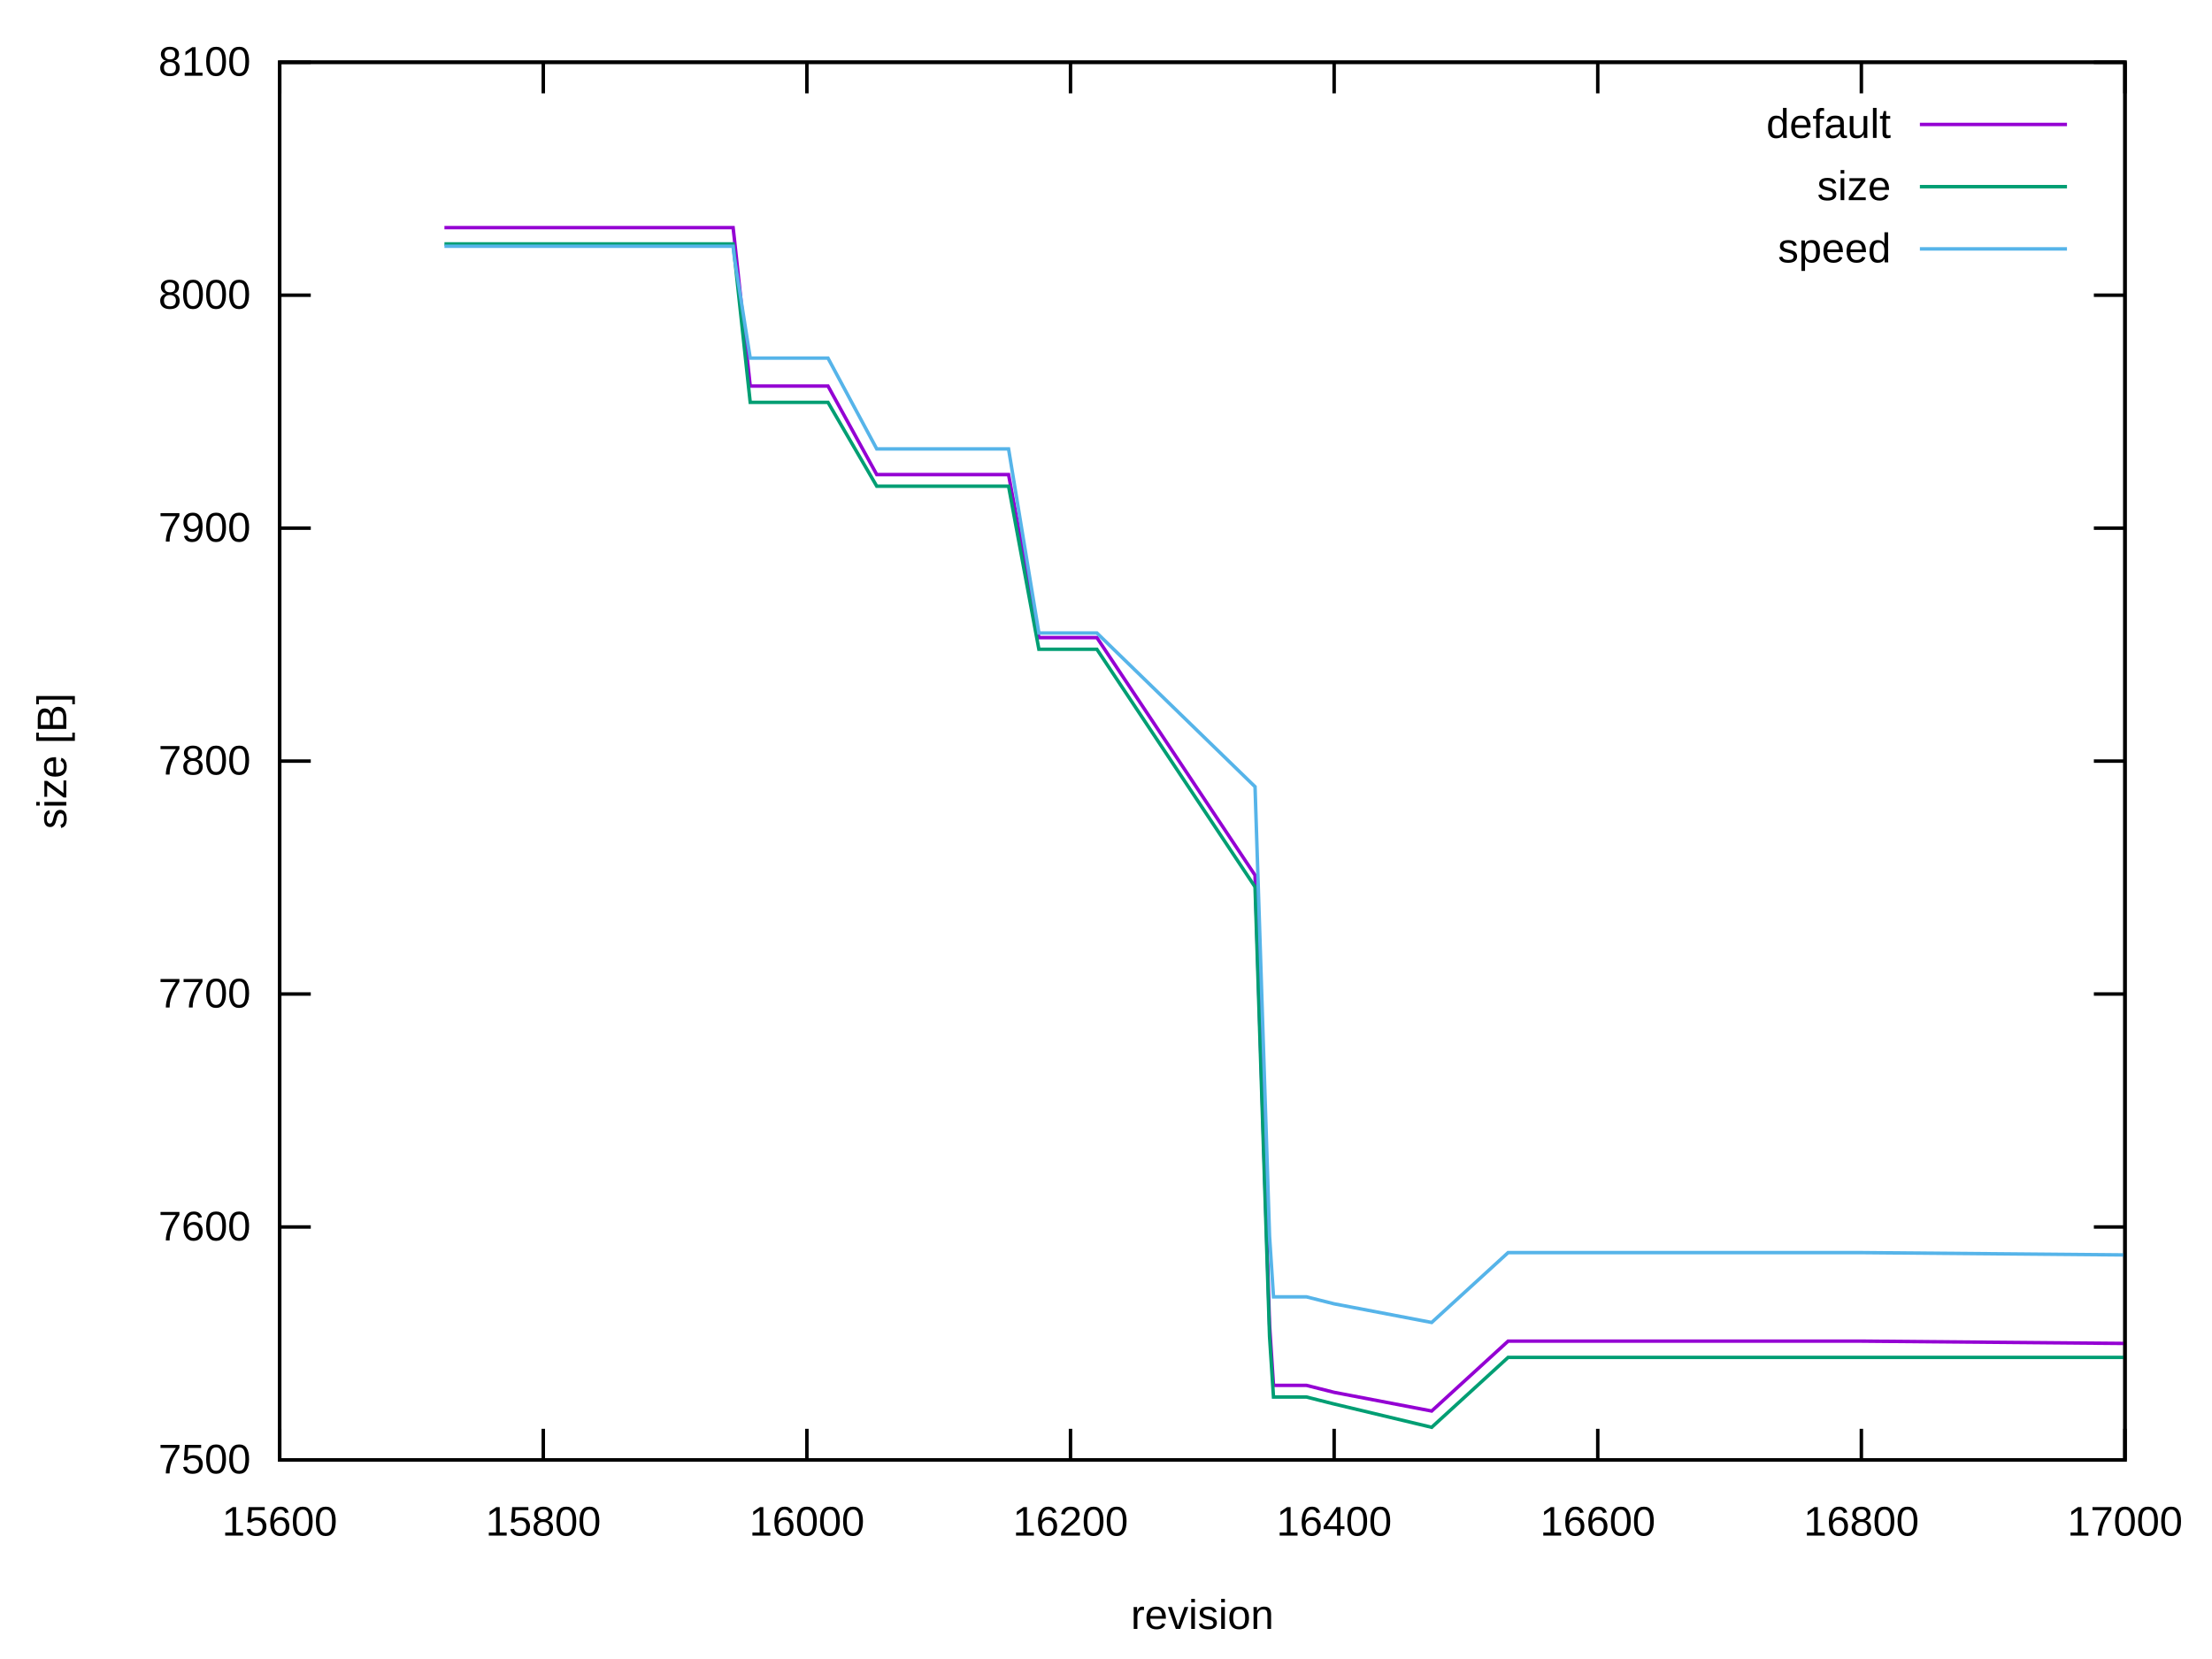
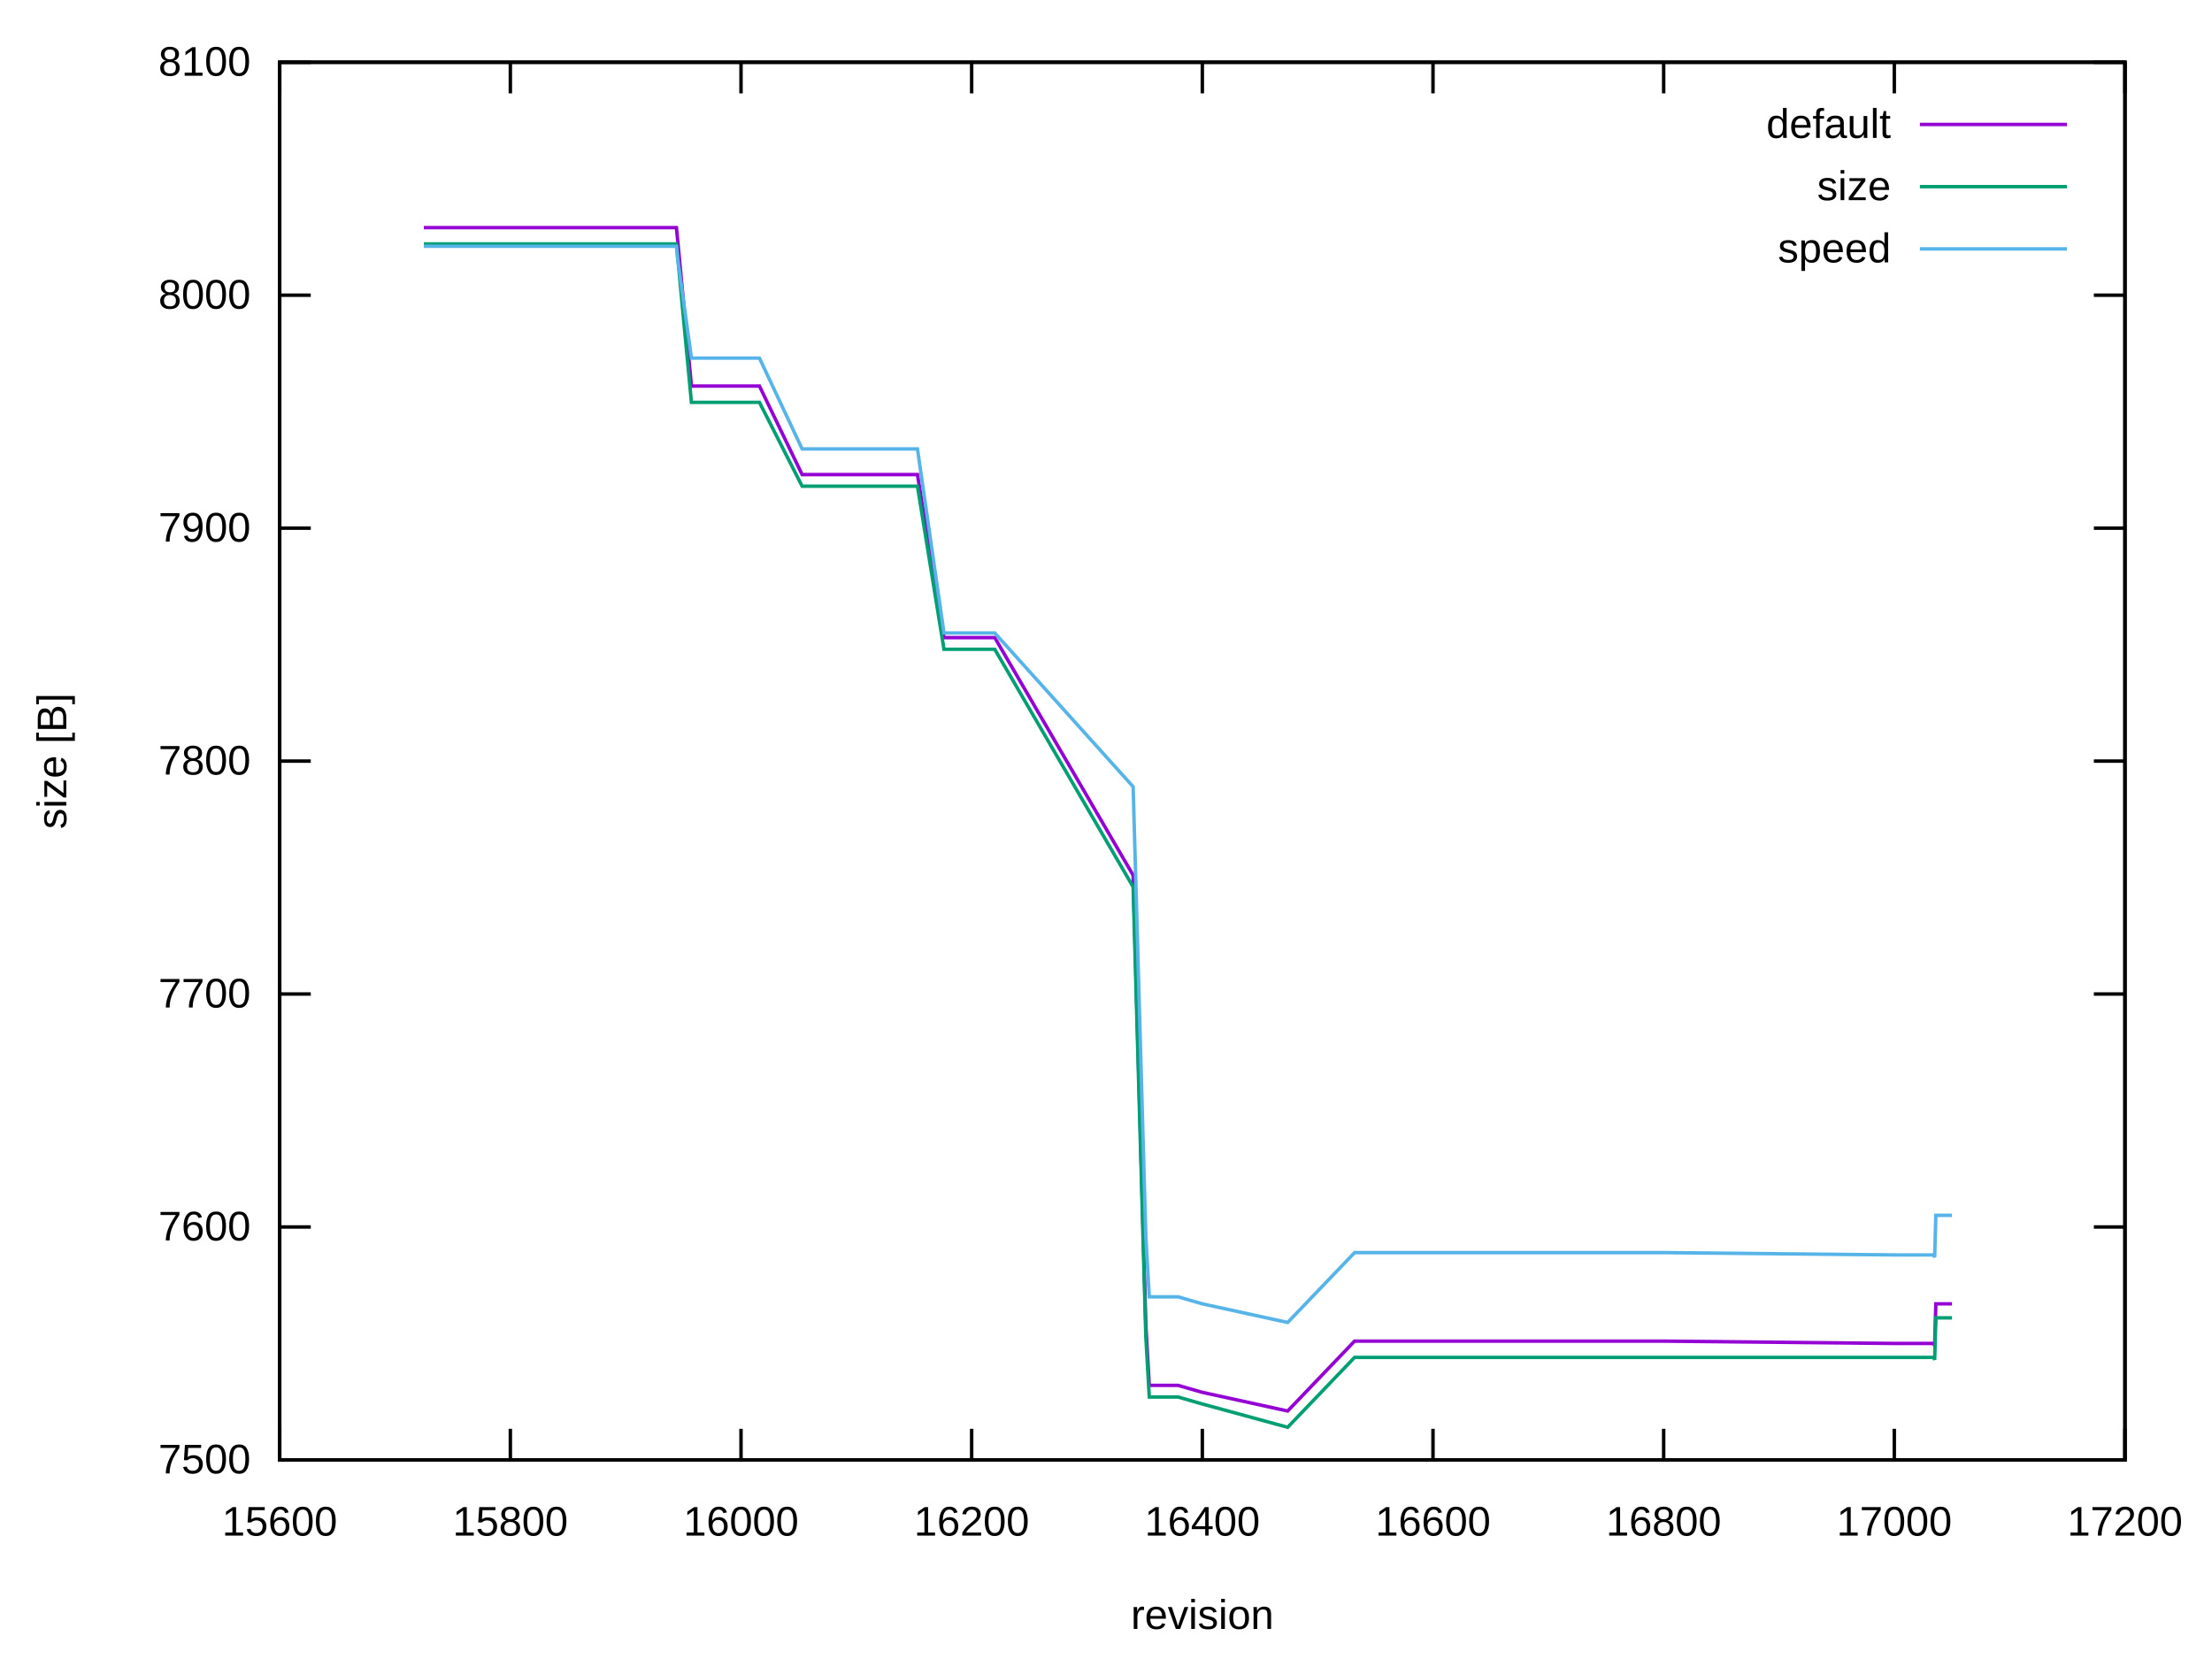
<svg xmlns="http://www.w3.org/2000/svg" xmlns:xlink="http://www.w3.org/1999/xlink" width="640" height="480" viewBox="0 0 640 480">
  <g id="gnuplot_canvas">
    <rect x="0" y="0" width="640" height="480" fill="none" />
    <defs>
      <circle id="gpDot" r="0.5" stroke-width="0.5" stroke="currentColor" />
      <path id="gpPt0" stroke-width="0.222" stroke="currentColor" d="M-1,0 h2 M0,-1 v2" />
      <path id="gpPt1" stroke-width="0.222" stroke="currentColor" d="M-1,-1 L1,1 M1,-1 L-1,1" />
      <path id="gpPt2" stroke-width="0.222" stroke="currentColor" d="M-1,0 L1,0 M0,-1 L0,1 M-1,-1 L1,1 M-1,1 L1,-1" />
      <rect id="gpPt3" stroke-width="0.222" stroke="currentColor" x="-1" y="-1" width="2" height="2" />
      <rect id="gpPt4" stroke-width="0.222" stroke="currentColor" fill="currentColor" x="-1" y="-1" width="2" height="2" />
      <circle id="gpPt5" stroke-width="0.222" stroke="currentColor" cx="0" cy="0" r="1" />
      <use xlink:href="#gpPt5" id="gpPt6" fill="currentColor" stroke="none" />
      <path id="gpPt7" stroke-width="0.222" stroke="currentColor" d="M0,-1.33 L-1.33,0.67 L1.33,0.67 z" />
      <use xlink:href="#gpPt7" id="gpPt8" fill="currentColor" stroke="none" />
      <use xlink:href="#gpPt7" id="gpPt9" stroke="currentColor" transform="rotate(180)" />
      <use xlink:href="#gpPt9" id="gpPt10" fill="currentColor" stroke="none" />
      <use xlink:href="#gpPt3" id="gpPt11" stroke="currentColor" transform="rotate(45)" />
      <use xlink:href="#gpPt11" id="gpPt12" fill="currentColor" stroke="none" />
      <path id="gpPt13" stroke-width="0.222" stroke="currentColor" d="M0,1.330 L1.265,0.411 L0.782,-1.067 L-0.782,-1.076 L-1.265,0.411 z" />
      <use xlink:href="#gpPt13" id="gpPt14" fill="currentColor" stroke="none" />
      <filter id="textbox" filterUnits="objectBoundingBox" x="0" y="0" height="1" width="1">
        <feFlood flood-color="white" flood-opacity="1" result="bgnd" />
        <feComposite in="SourceGraphic" in2="bgnd" operator="atop" />
      </filter>
      <filter id="greybox" filterUnits="objectBoundingBox" x="0" y="0" height="1" width="1">
        <feFlood flood-color="lightgrey" flood-opacity="1" result="grey" />
        <feComposite in="SourceGraphic" in2="grey" operator="atop" />
      </filter>
    </defs>
    <g fill="none" color="white" stroke="currentColor" stroke-width="1.00" stroke-linecap="butt" stroke-linejoin="miter">
</g>
    <g fill="none" color="black" stroke="currentColor" stroke-width="1.00" stroke-linecap="butt" stroke-linejoin="miter">
      <path stroke="black" d="M80.92,422.40 L89.92,422.40 M614.82,422.40 L605.82,422.40  " />
      <g transform="translate(72.53,426.30)" stroke="none" fill="black" font-family="Arial" font-size="12.00" text-anchor="end">
        <text>
          <tspan font-family="Arial"> 7500</tspan>
        </text>
      </g>
    </g>
    <g fill="none" color="black" stroke="currentColor" stroke-width="1.00" stroke-linecap="butt" stroke-linejoin="miter">
      <path stroke="black" d="M80.92,355.00 L89.92,355.00 M614.82,355.00 L605.82,355.00  " />
      <g transform="translate(72.53,358.90)" stroke="none" fill="black" font-family="Arial" font-size="12.00" text-anchor="end">
        <text>
          <tspan font-family="Arial"> 7600</tspan>
        </text>
      </g>
    </g>
    <g fill="none" color="black" stroke="currentColor" stroke-width="1.00" stroke-linecap="butt" stroke-linejoin="miter">
      <path stroke="black" d="M80.92,287.60 L89.92,287.60 M614.82,287.60 L605.82,287.60  " />
      <g transform="translate(72.53,291.50)" stroke="none" fill="black" font-family="Arial" font-size="12.00" text-anchor="end">
        <text>
          <tspan font-family="Arial"> 7700</tspan>
        </text>
      </g>
    </g>
    <g fill="none" color="black" stroke="currentColor" stroke-width="1.00" stroke-linecap="butt" stroke-linejoin="miter">
      <path stroke="black" d="M80.92,220.21 L89.92,220.21 M614.82,220.21 L605.82,220.21  " />
      <g transform="translate(72.53,224.11)" stroke="none" fill="black" font-family="Arial" font-size="12.00" text-anchor="end">
        <text>
          <tspan font-family="Arial"> 7800</tspan>
        </text>
      </g>
    </g>
    <g fill="none" color="black" stroke="currentColor" stroke-width="1.00" stroke-linecap="butt" stroke-linejoin="miter">
      <path stroke="black" d="M80.92,152.81 L89.92,152.81 M614.82,152.81 L605.82,152.81  " />
      <g transform="translate(72.53,156.71)" stroke="none" fill="black" font-family="Arial" font-size="12.00" text-anchor="end">
        <text>
          <tspan font-family="Arial"> 7900</tspan>
        </text>
      </g>
    </g>
    <g fill="none" color="black" stroke="currentColor" stroke-width="1.00" stroke-linecap="butt" stroke-linejoin="miter">
      <path stroke="black" d="M80.92,85.41 L89.92,85.41 M614.82,85.41 L605.82,85.41  " />
      <g transform="translate(72.53,89.31)" stroke="none" fill="black" font-family="Arial" font-size="12.00" text-anchor="end">
        <text>
          <tspan font-family="Arial"> 8000</tspan>
        </text>
      </g>
    </g>
    <g fill="none" color="black" stroke="currentColor" stroke-width="1.00" stroke-linecap="butt" stroke-linejoin="miter">
      <path stroke="black" d="M80.92,18.01 L89.92,18.01 M614.82,18.01 L605.82,18.01  " />
      <g transform="translate(72.53,21.91)" stroke="none" fill="black" font-family="Arial" font-size="12.00" text-anchor="end">
        <text>
          <tspan font-family="Arial"> 8100</tspan>
        </text>
      </g>
    </g>
    <g fill="none" color="black" stroke="currentColor" stroke-width="1.00" stroke-linecap="butt" stroke-linejoin="miter">
      <path stroke="black" d="M80.92,422.40 L80.92,413.40 M80.92,18.01 L80.92,27.01  " />
      <g transform="translate(80.92,444.30)" stroke="none" fill="black" font-family="Arial" font-size="12.00" text-anchor="middle">
        <text>
          <tspan font-family="Arial"> 15600</tspan>
        </text>
      </g>
    </g>
    <g fill="none" color="black" stroke="currentColor" stroke-width="1.00" stroke-linecap="butt" stroke-linejoin="miter">
-       <path stroke="black" d="M157.19,422.40 L157.19,413.40 M157.19,18.01 L157.19,27.01  " />
-       <g transform="translate(157.19,444.30)" stroke="none" fill="black" font-family="Arial" font-size="12.00" text-anchor="middle">
+       <path stroke="black" d="M147.66,422.40 L147.66,413.40 M147.66,18.01 L147.66,27.01  " />
+       <g transform="translate(147.66,444.30)" stroke="none" fill="black" font-family="Arial" font-size="12.00" text-anchor="middle">
        <text>
          <tspan font-family="Arial"> 15800</tspan>
        </text>
      </g>
    </g>
    <g fill="none" color="black" stroke="currentColor" stroke-width="1.00" stroke-linecap="butt" stroke-linejoin="miter">
-       <path stroke="black" d="M233.46,422.40 L233.46,413.40 M233.46,18.01 L233.46,27.01  " />
-       <g transform="translate(233.46,444.30)" stroke="none" fill="black" font-family="Arial" font-size="12.00" text-anchor="middle">
+       <path stroke="black" d="M214.40,422.40 L214.40,413.40 M214.40,18.01 L214.40,27.01  " />
+       <g transform="translate(214.40,444.30)" stroke="none" fill="black" font-family="Arial" font-size="12.00" text-anchor="middle">
        <text>
          <tspan font-family="Arial"> 16000</tspan>
        </text>
      </g>
    </g>
    <g fill="none" color="black" stroke="currentColor" stroke-width="1.00" stroke-linecap="butt" stroke-linejoin="miter">
-       <path stroke="black" d="M309.73,422.40 L309.73,413.40 M309.73,18.01 L309.73,27.01  " />
-       <g transform="translate(309.73,444.30)" stroke="none" fill="black" font-family="Arial" font-size="12.00" text-anchor="middle">
+       <path stroke="black" d="M281.13,422.40 L281.13,413.40 M281.13,18.01 L281.13,27.01  " />
+       <g transform="translate(281.13,444.30)" stroke="none" fill="black" font-family="Arial" font-size="12.00" text-anchor="middle">
        <text>
          <tspan font-family="Arial"> 16200</tspan>
        </text>
      </g>
    </g>
    <g fill="none" color="black" stroke="currentColor" stroke-width="1.00" stroke-linecap="butt" stroke-linejoin="miter">
-       <path stroke="black" d="M386.01,422.40 L386.01,413.40 M386.01,18.01 L386.01,27.01  " />
-       <g transform="translate(386.01,444.30)" stroke="none" fill="black" font-family="Arial" font-size="12.00" text-anchor="middle">
+       <path stroke="black" d="M347.87,422.40 L347.87,413.40 M347.87,18.01 L347.87,27.01  " />
+       <g transform="translate(347.87,444.30)" stroke="none" fill="black" font-family="Arial" font-size="12.00" text-anchor="middle">
        <text>
          <tspan font-family="Arial"> 16400</tspan>
        </text>
      </g>
    </g>
    <g fill="none" color="black" stroke="currentColor" stroke-width="1.00" stroke-linecap="butt" stroke-linejoin="miter">
-       <path stroke="black" d="M462.28,422.40 L462.28,413.40 M462.28,18.01 L462.28,27.01  " />
-       <g transform="translate(462.28,444.30)" stroke="none" fill="black" font-family="Arial" font-size="12.00" text-anchor="middle">
+       <path stroke="black" d="M414.61,422.40 L414.61,413.40 M414.61,18.01 L414.61,27.01  " />
+       <g transform="translate(414.61,444.30)" stroke="none" fill="black" font-family="Arial" font-size="12.00" text-anchor="middle">
        <text>
          <tspan font-family="Arial"> 16600</tspan>
        </text>
      </g>
    </g>
    <g fill="none" color="black" stroke="currentColor" stroke-width="1.00" stroke-linecap="butt" stroke-linejoin="miter">
-       <path stroke="black" d="M538.55,422.40 L538.55,413.40 M538.55,18.01 L538.55,27.01  " />
-       <g transform="translate(538.55,444.30)" stroke="none" fill="black" font-family="Arial" font-size="12.00" text-anchor="middle">
+       <path stroke="black" d="M481.35,422.40 L481.35,413.40 M481.35,18.01 L481.35,27.01  " />
+       <g transform="translate(481.35,444.30)" stroke="none" fill="black" font-family="Arial" font-size="12.00" text-anchor="middle">
        <text>
          <tspan font-family="Arial"> 16800</tspan>
+         </text>
+       </g>
+     </g>
+     <g fill="none" color="black" stroke="currentColor" stroke-width="1.00" stroke-linecap="butt" stroke-linejoin="miter">
+       <path stroke="black" d="M548.08,422.40 L548.08,413.40 M548.08,18.01 L548.08,27.01  " />
+       <g transform="translate(548.08,444.30)" stroke="none" fill="black" font-family="Arial" font-size="12.00" text-anchor="middle">
+         <text>
+           <tspan font-family="Arial"> 17000</tspan>
        </text>
      </g>
    </g>
    <g fill="none" color="black" stroke="currentColor" stroke-width="1.00" stroke-linecap="butt" stroke-linejoin="miter">
      <path stroke="black" d="M614.82,422.40 L614.82,413.40 M614.82,18.01 L614.82,27.01  " />
      <g transform="translate(614.82,444.30)" stroke="none" fill="black" font-family="Arial" font-size="12.00" text-anchor="middle">
        <text>
-           <tspan font-family="Arial"> 17000</tspan>
+           <tspan font-family="Arial"> 17200</tspan>
        </text>
      </g>
    </g>
    <g fill="none" color="black" stroke="currentColor" stroke-width="1.00" stroke-linecap="butt" stroke-linejoin="miter">
</g>
    <g fill="none" color="black" stroke="currentColor" stroke-width="1.00" stroke-linecap="butt" stroke-linejoin="miter">
      <path stroke="black" d="M80.92,18.01 L80.92,422.40 L614.82,422.40 L614.82,18.01 L80.92,18.01 Z  " />
    </g>
    <g fill="none" color="black" stroke="currentColor" stroke-width="1.00" stroke-linecap="butt" stroke-linejoin="miter">
</g>
    <g fill="none" color="black" stroke="currentColor" stroke-width="1.00" stroke-linecap="butt" stroke-linejoin="miter">
</g>
    <g id="gnuplot_plot_1">
      <g fill="none" color="black" stroke="currentColor" stroke-width="1.00" stroke-linecap="butt" stroke-linejoin="miter">
        <g transform="translate(547.09,39.91)" stroke="none" fill="black" font-family="Arial" font-size="12.00" text-anchor="end">
          <text>
            <tspan font-family="Arial">default</tspan>
          </text>
        </g>
      </g>
      <g fill="none" color="black" stroke="currentColor" stroke-width="1.00" stroke-linecap="butt" stroke-linejoin="miter">
-         <path stroke="rgb(148,   0, 211)" d="M555.48,36.01 L598.04,36.01 M128.59,65.86 L144.99,65.86 L191.51,65.86 L191.89,65.86 L212.11,65.86 L212.49,69.23   L217.06,111.69 L239.56,111.69 L253.67,137.31 L291.81,137.31 L300.58,184.48 L317.36,184.48 L363.12,253.23 L367.32,383.31   L368.46,400.83 L378.00,400.83 L386.01,402.85 L414.23,408.25 L436.34,388.03 L477.53,388.03 L478.29,388.03 L489.35,388.03   L500.41,388.03 L510.33,388.03 L520.62,388.03 L538.55,388.03 L614.82,388.70  " />
+         <path stroke="rgb(148,   0, 211)" d="M555.48,36.01 L598.04,36.01 M122.63,65.86 L136.98,65.86 L177.69,65.86 L178.02,65.86 L195.71,65.86 L196.04,69.23   L200.05,111.69 L219.73,111.69 L232.08,137.31 L265.45,137.31 L273.12,184.48 L287.81,184.48 L327.85,253.23 L331.52,383.31   L332.52,400.83 L340.86,400.83 L347.87,402.85 L372.56,408.25 L391.92,388.03 L427.96,388.03 L428.62,388.03 L438.30,388.03   L447.98,388.03 L456.65,388.03 L465.66,388.03 L481.35,388.03 L548.08,388.70 L558.76,388.70 L559.43,388.70 L559.76,389.37   L560.10,377.24 L562.43,377.24 L564.77,377.24  " />
      </g>
    </g>
    <g id="gnuplot_plot_2">
      <g fill="none" color="black" stroke="currentColor" stroke-width="1.00" stroke-linecap="butt" stroke-linejoin="miter">
        <g transform="translate(547.09,57.91)" stroke="none" fill="black" font-family="Arial" font-size="12.00" text-anchor="end">
          <text>
            <tspan font-family="Arial">size</tspan>
          </text>
        </g>
      </g>
      <g fill="none" color="black" stroke="currentColor" stroke-width="1.00" stroke-linecap="butt" stroke-linejoin="miter">
-         <path stroke="rgb(  0, 158, 115)" d="M555.48,54.01 L598.04,54.01 M128.59,70.58 L144.99,70.58 L191.51,70.58 L191.89,70.58 L212.11,70.58 L212.49,73.95   L217.06,116.41 L239.56,116.41 L253.67,140.67 L291.81,140.67 L300.58,187.85 L317.36,187.85 L363.12,256.60 L367.32,386.68   L368.46,404.20 L378.00,404.20 L386.01,406.22 L414.23,412.96 L436.34,392.74 L477.53,392.74 L478.29,392.74 L489.35,392.74   L500.41,392.74 L510.33,392.74 L520.62,392.74 L538.55,392.74 L614.82,392.74  " />
+         <path stroke="rgb(  0, 158, 115)" d="M555.48,54.01 L598.04,54.01 M122.63,70.58 L136.98,70.58 L177.69,70.58 L178.02,70.58 L195.71,70.58 L196.04,73.95   L200.05,116.41 L219.73,116.41 L232.08,140.67 L265.45,140.67 L273.12,187.85 L287.81,187.85 L327.85,256.60 L331.52,386.68   L332.52,404.20 L340.86,404.20 L347.87,406.22 L372.56,412.96 L391.92,392.74 L427.96,392.74 L428.62,392.74 L438.30,392.74   L447.98,392.74 L456.65,392.74 L465.66,392.74 L481.35,392.74 L548.08,392.74 L558.76,392.74 L559.43,392.74 L559.76,393.42   L560.10,381.29 L562.43,381.29 L564.77,381.29  " />
      </g>
    </g>
    <g id="gnuplot_plot_3">
      <g fill="none" color="black" stroke="currentColor" stroke-width="1.00" stroke-linecap="butt" stroke-linejoin="miter">
        <g transform="translate(547.09,75.91)" stroke="none" fill="black" font-family="Arial" font-size="12.00" text-anchor="end">
          <text>
            <tspan font-family="Arial">speed</tspan>
          </text>
        </g>
      </g>
      <g fill="none" color="black" stroke="currentColor" stroke-width="1.00" stroke-linecap="butt" stroke-linejoin="miter">
-         <path stroke="rgb( 86, 180, 233)" d="M555.48,72.01 L598.04,72.01 M128.59,71.25 L144.99,71.25 L191.51,71.25 L191.89,71.25 L212.11,71.25 L212.49,74.62   L217.06,103.61 L239.56,103.61 L253.67,129.89 L291.81,129.89 L300.58,183.14 L317.36,183.14 L363.12,227.62 L367.32,357.70   L368.46,375.22 L378.00,375.22 L386.01,377.24 L414.23,382.63 L436.34,362.42 L477.53,362.42 L478.29,362.42 L489.35,362.42   L500.41,362.42 L510.33,362.42 L520.62,362.42 L538.55,362.42 L614.82,363.09  " />
+         <path stroke="rgb( 86, 180, 233)" d="M555.48,72.01 L598.04,72.01 M122.63,71.25 L136.98,71.25 L177.69,71.25 L178.02,71.25 L195.71,71.25 L196.04,74.62   L200.05,103.61 L219.73,103.61 L232.08,129.89 L265.45,129.89 L273.12,183.14 L287.81,183.14 L327.85,227.62 L331.52,357.70   L332.52,375.22 L340.86,375.22 L347.87,377.24 L372.56,382.63 L391.92,362.42 L427.96,362.42 L428.62,362.42 L438.30,362.42   L447.98,362.42 L456.65,362.42 L465.66,362.42 L481.35,362.42 L548.08,363.09 L558.76,363.09 L559.43,363.09 L559.76,363.76   L560.10,351.63 L562.43,351.63 L564.77,351.63  " />
      </g>
    </g>
    <g fill="none" color="white" stroke="rgb( 86, 180, 233)" stroke-width="2.00" stroke-linecap="butt" stroke-linejoin="miter">
</g>
    <g fill="none" color="black" stroke="currentColor" stroke-width="2.00" stroke-linecap="butt" stroke-linejoin="miter">
</g>
    <g fill="none" color="black" stroke="black" stroke-width="1.00" stroke-linecap="butt" stroke-linejoin="miter">
</g>
    <g fill="none" color="black" stroke="currentColor" stroke-width="1.00" stroke-linecap="butt" stroke-linejoin="miter">
      <path stroke="black" d="M80.92,18.01 L80.92,422.40 L614.82,422.40 L614.82,18.01 L80.92,18.01 Z  " />
      <g transform="translate(19.18,220.21) rotate(270.00)" stroke="none" fill="black" font-family="Arial" font-size="12.00" text-anchor="middle">
        <text>
          <tspan font-family="Arial">size [B]</tspan>
        </text>
      </g>
    </g>
    <g fill="none" color="black" stroke="currentColor" stroke-width="1.00" stroke-linecap="butt" stroke-linejoin="miter">
      <g transform="translate(347.87,471.30)" stroke="none" fill="black" font-family="Arial" font-size="12.00" text-anchor="middle">
        <text>
          <tspan font-family="Arial">revision</tspan>
        </text>
      </g>
    </g>
    <g fill="none" color="black" stroke="currentColor" stroke-width="1.00" stroke-linecap="butt" stroke-linejoin="miter">
</g>
    <g fill="none" color="black" stroke="currentColor" stroke-width="1.00" stroke-linecap="butt" stroke-linejoin="miter">
</g>
  </g>
</svg>
